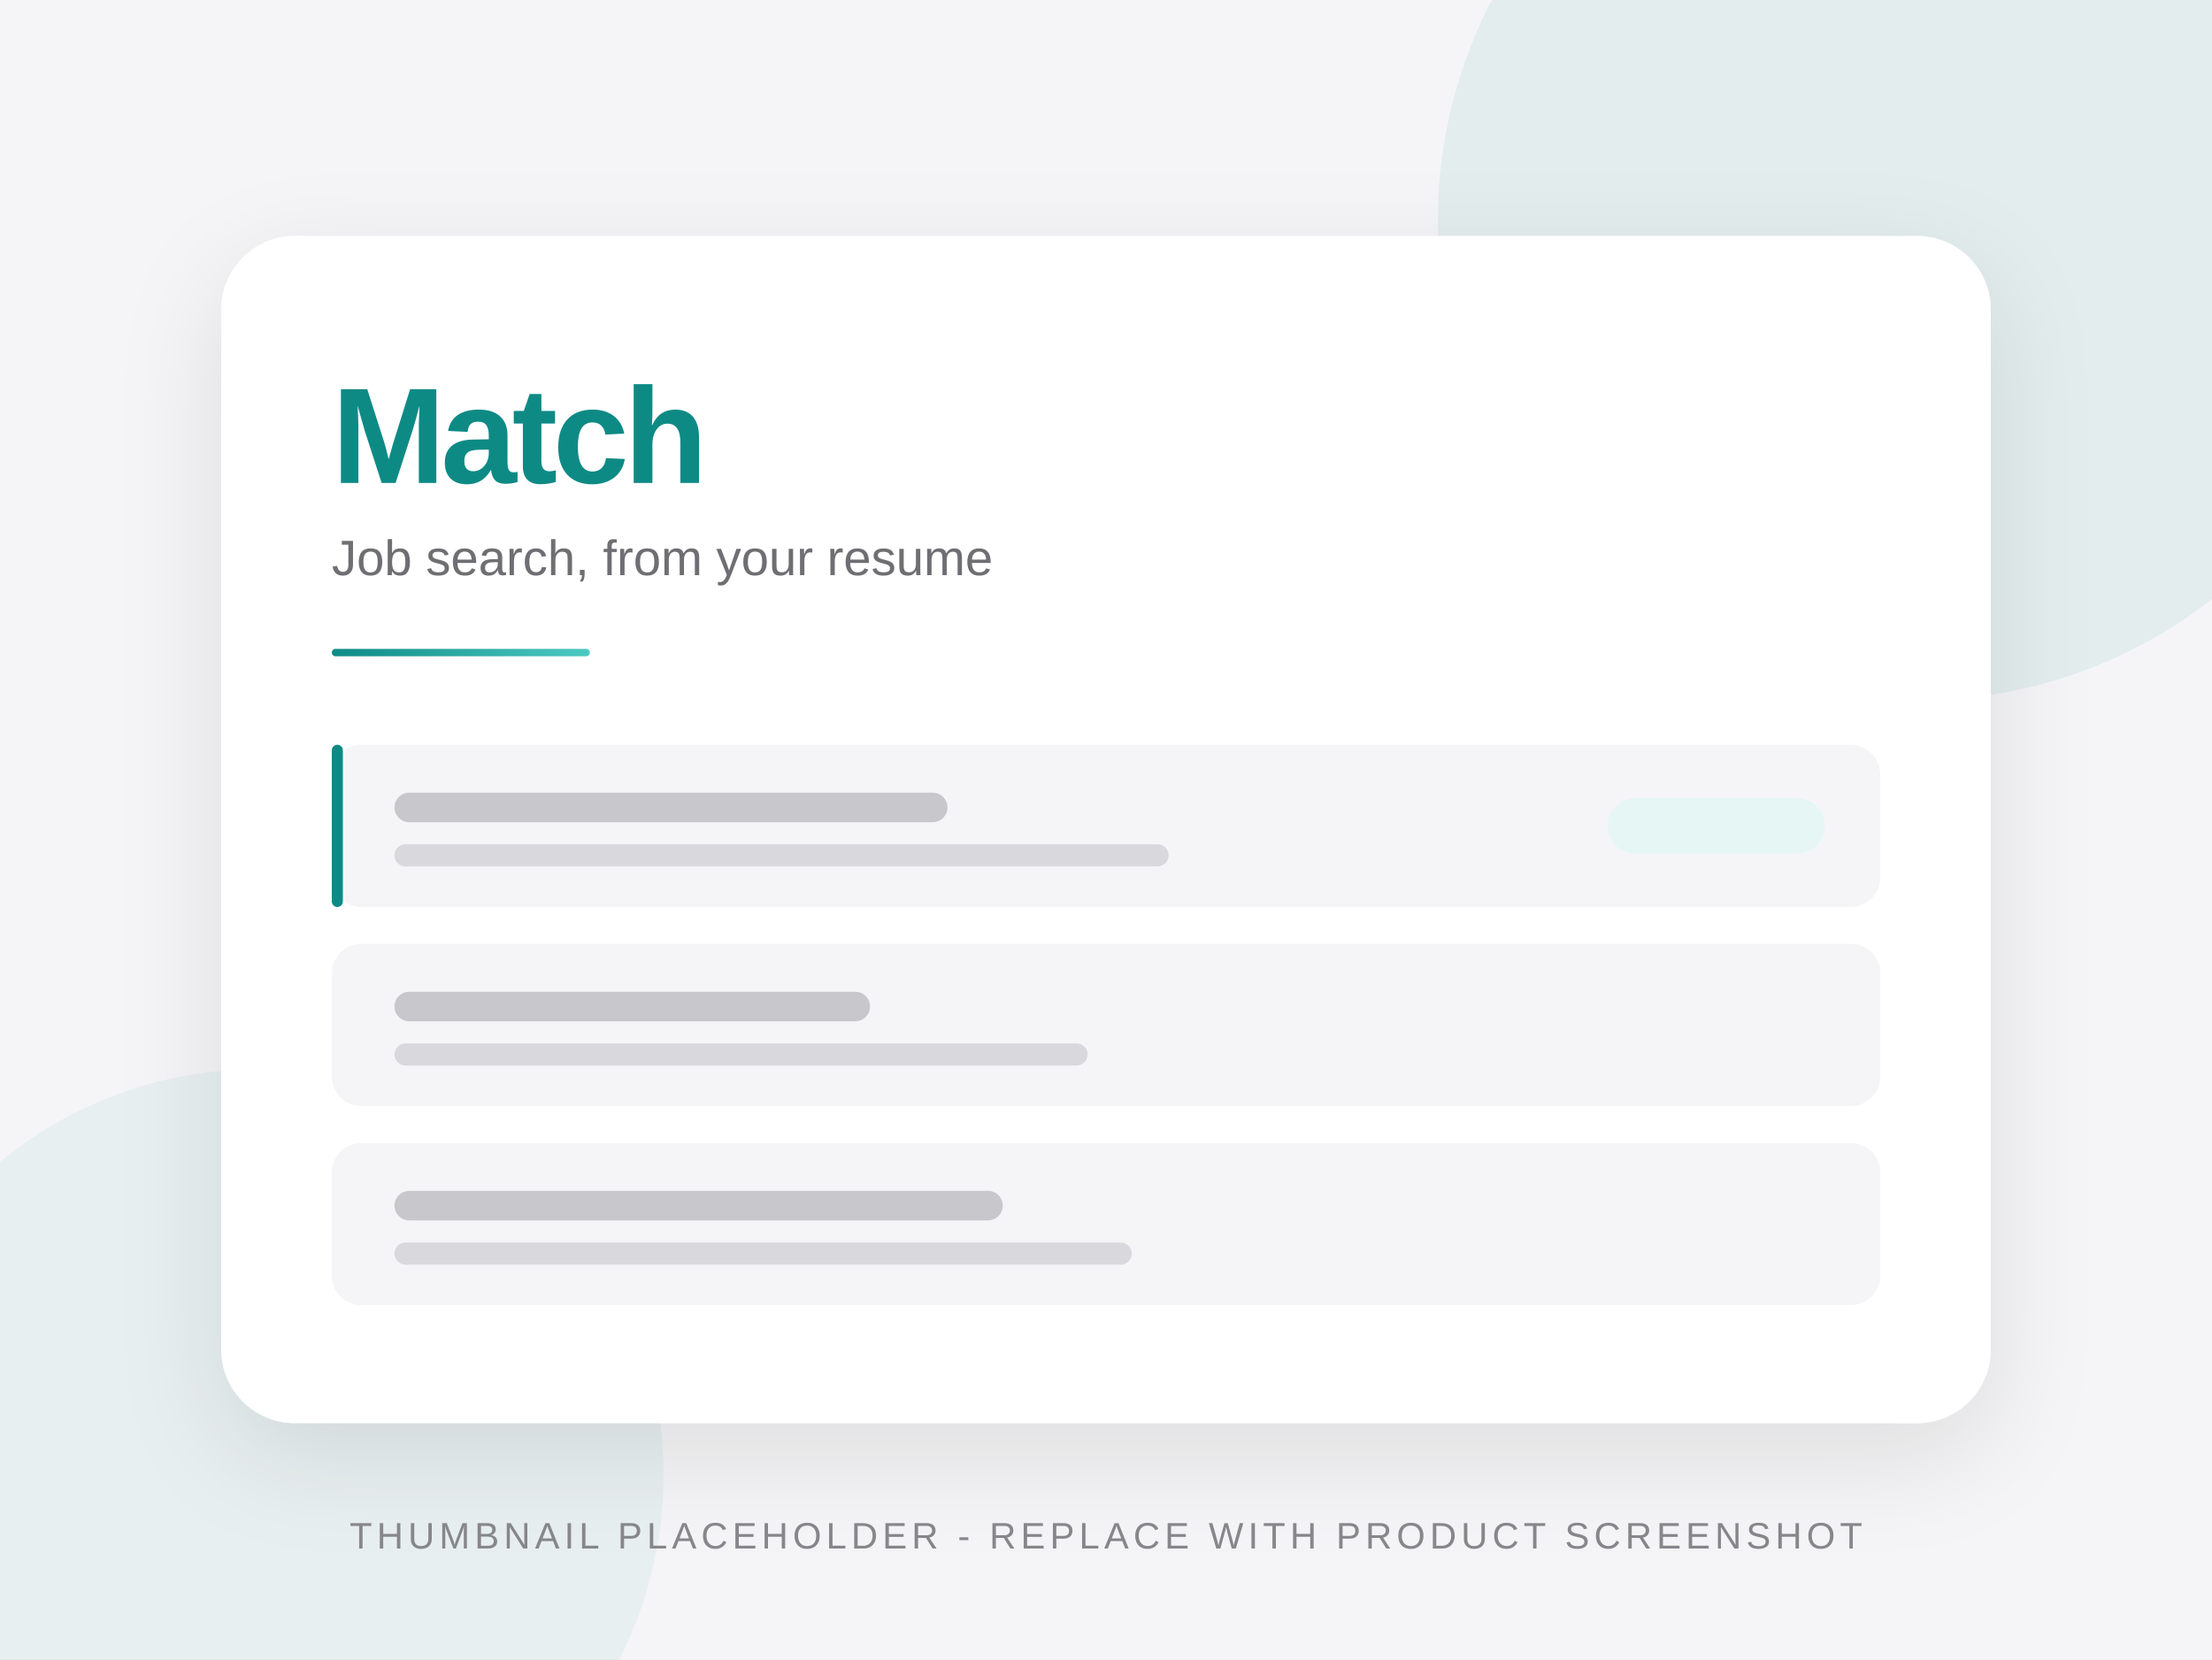
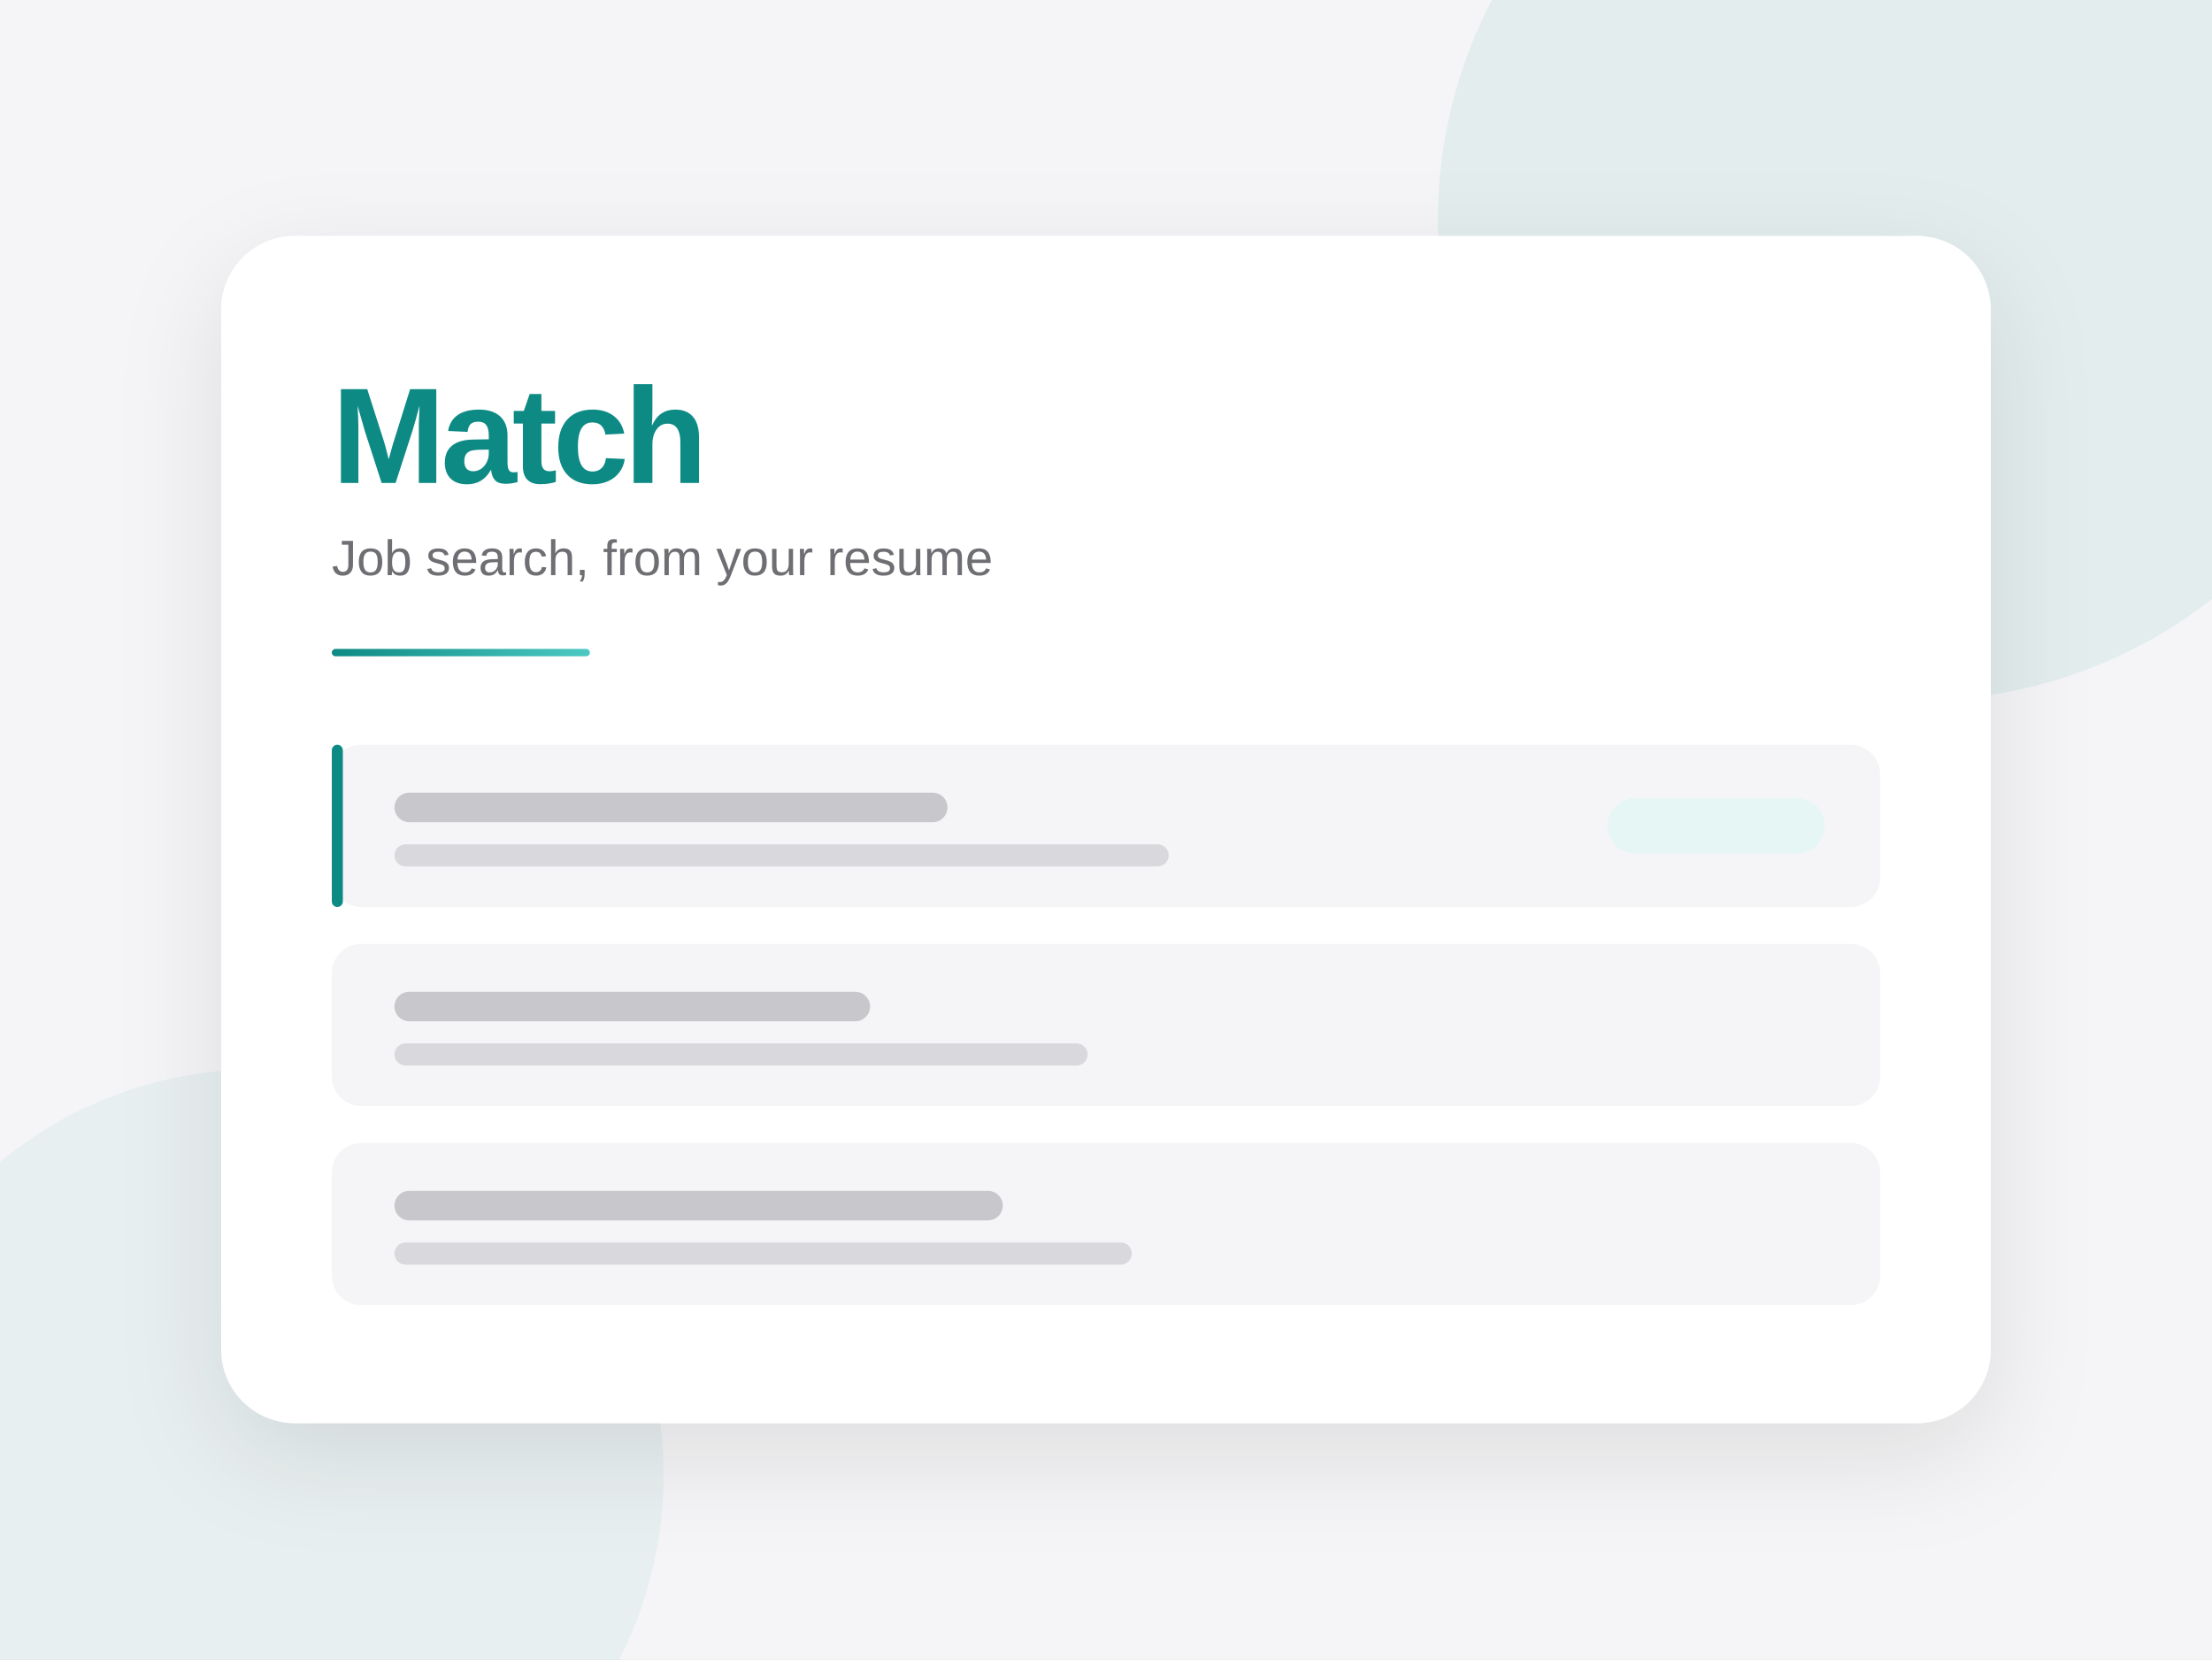
- <svg xmlns="http://www.w3.org/2000/svg" width="1200" height="900" viewBox="0 0 1200 900" role="img" aria-label="Match AI job search thumbnail placeholder">
+ <svg xmlns="http://www.w3.org/2000/svg" width="1200" height="900" viewBox="0 0 1200 900" role="img" aria-label="Match AI job search thumbnail">
  <defs>
    <filter id="matchCardShadow" x="-20%" y="-20%" width="140%" height="140%">
      <feDropShadow dx="0" dy="18" stdDeviation="28" flood-color="#1D1D1F" flood-opacity="0.1" />
    </filter>
    <linearGradient id="matchAccent" x1="0" y1="0" x2="1" y2="0">
      <stop offset="0" stop-color="#0E8A85" />
      <stop offset="1" stop-color="#4CC9C2" />
    </linearGradient>
  </defs>
  <rect width="1200" height="900" fill="#F5F5F7" />
  <circle cx="1040" cy="120" r="260" fill="#0E8A85" opacity="0.08" />
  <circle cx="140" cy="800" r="220" fill="#0E8A85" opacity="0.06" />
  <g filter="url(#matchCardShadow)">
    <rect x="120" y="128" width="960" height="644" rx="40" fill="#FFFFFF" />
  </g>
  <text x="180" y="262" font-family="Manrope, 'DM Sans', Arial, Helvetica, sans-serif" font-size="74" font-weight="700" letter-spacing="-2.5" fill="#0E8A85">Match</text>
  <text x="180" y="312" font-family="'DM Sans', Arial, Helvetica, sans-serif" font-size="27" fill="#6E6E73">Job search, from your resume</text>
  <rect x="180" y="352" width="140" height="4" rx="2" fill="url(#matchAccent)" />
  <g>
    <rect x="180" y="404" width="840" height="88" rx="16" fill="#F5F5F7" />
    <rect x="180" y="404" width="6" height="88" rx="3" fill="#0E8A85" />
    <rect x="214" y="430" width="300" height="16" rx="8" fill="#C7C7CC" />
    <rect x="214" y="458" width="420" height="12" rx="6" fill="#D8D8DD" />
    <rect x="872" y="433" width="118" height="30" rx="15" fill="#E6F6F5" />
    <rect x="180" y="512" width="840" height="88" rx="16" fill="#F5F5F7" />
    <rect x="214" y="538" width="258" height="16" rx="8" fill="#C7C7CC" />
    <rect x="214" y="566" width="376" height="12" rx="6" fill="#D8D8DD" />
    <rect x="180" y="620" width="840" height="88" rx="16" fill="#F5F5F7" />
    <rect x="214" y="646" width="330" height="16" rx="8" fill="#C7C7CC" />
    <rect x="214" y="674" width="400" height="12" rx="6" fill="#D8D8DD" />
  </g>
-   <text x="600" y="840" text-anchor="middle" font-family="'DM Sans', Arial, Helvetica, sans-serif" font-size="20" letter-spacing="2.5" fill="#86868B">THUMBNAIL PLACEHOLDER - REPLACE WITH PRODUCT SCREENSHOT</text>
</svg>
